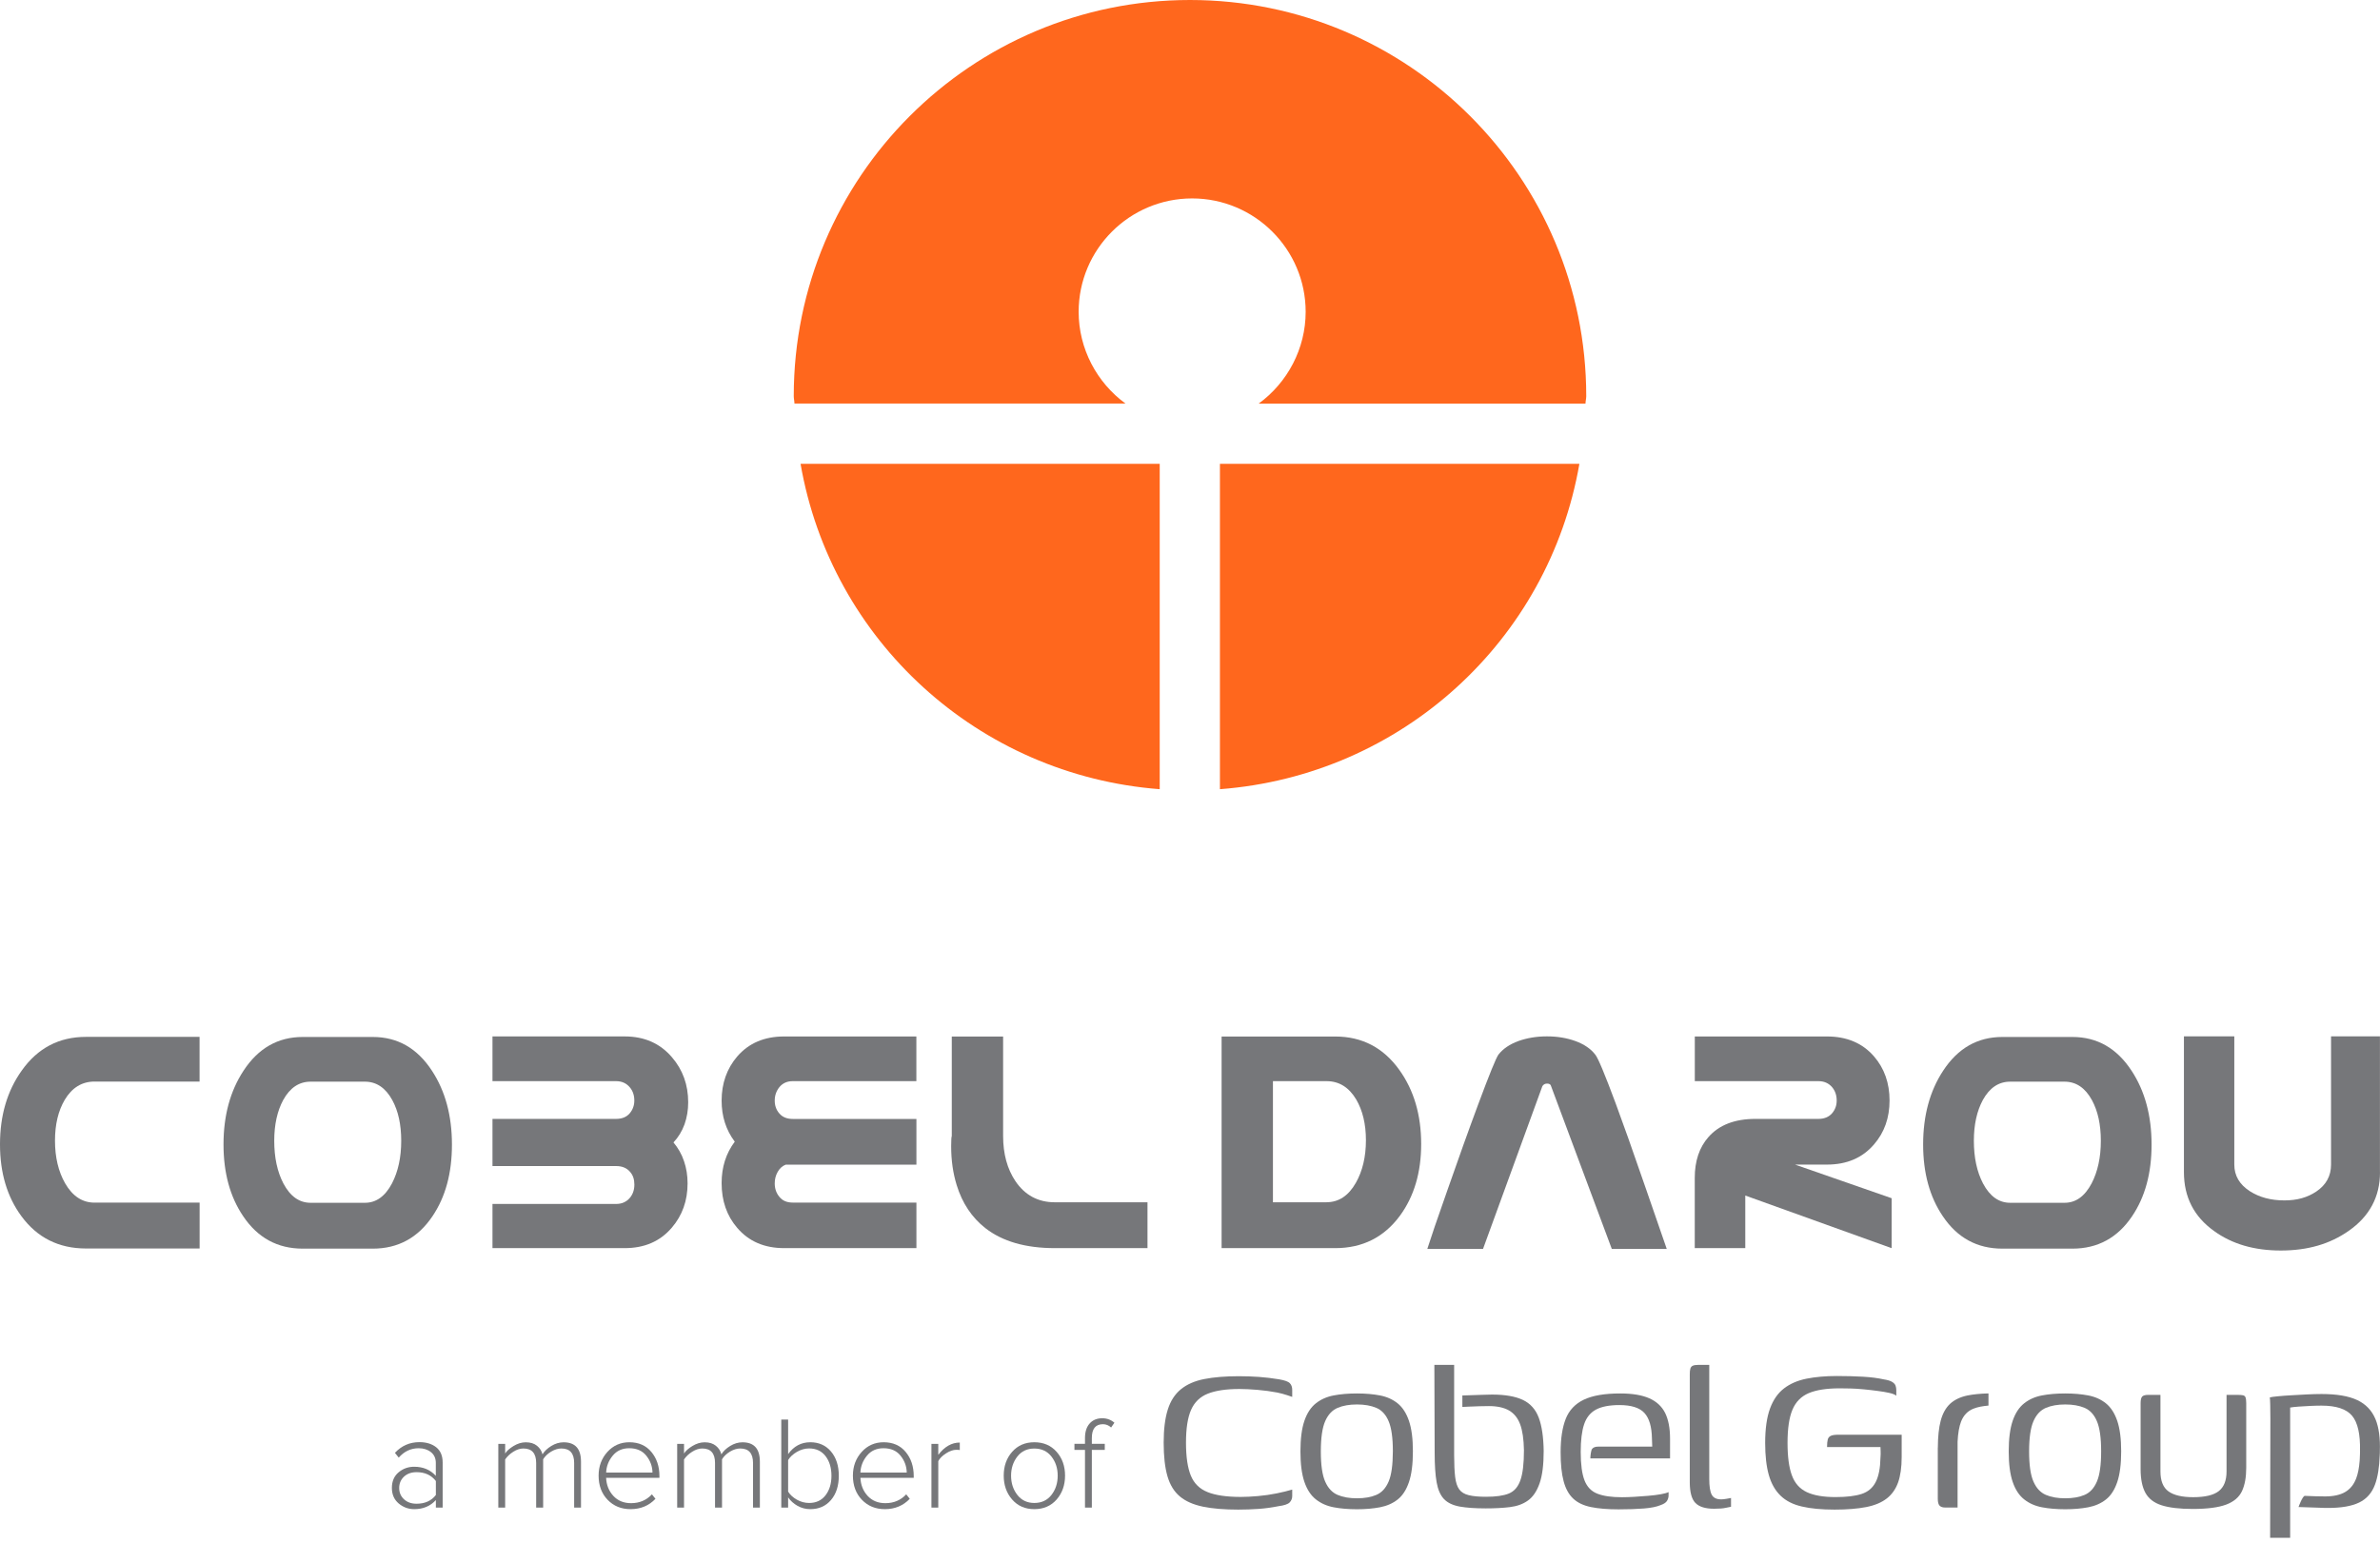
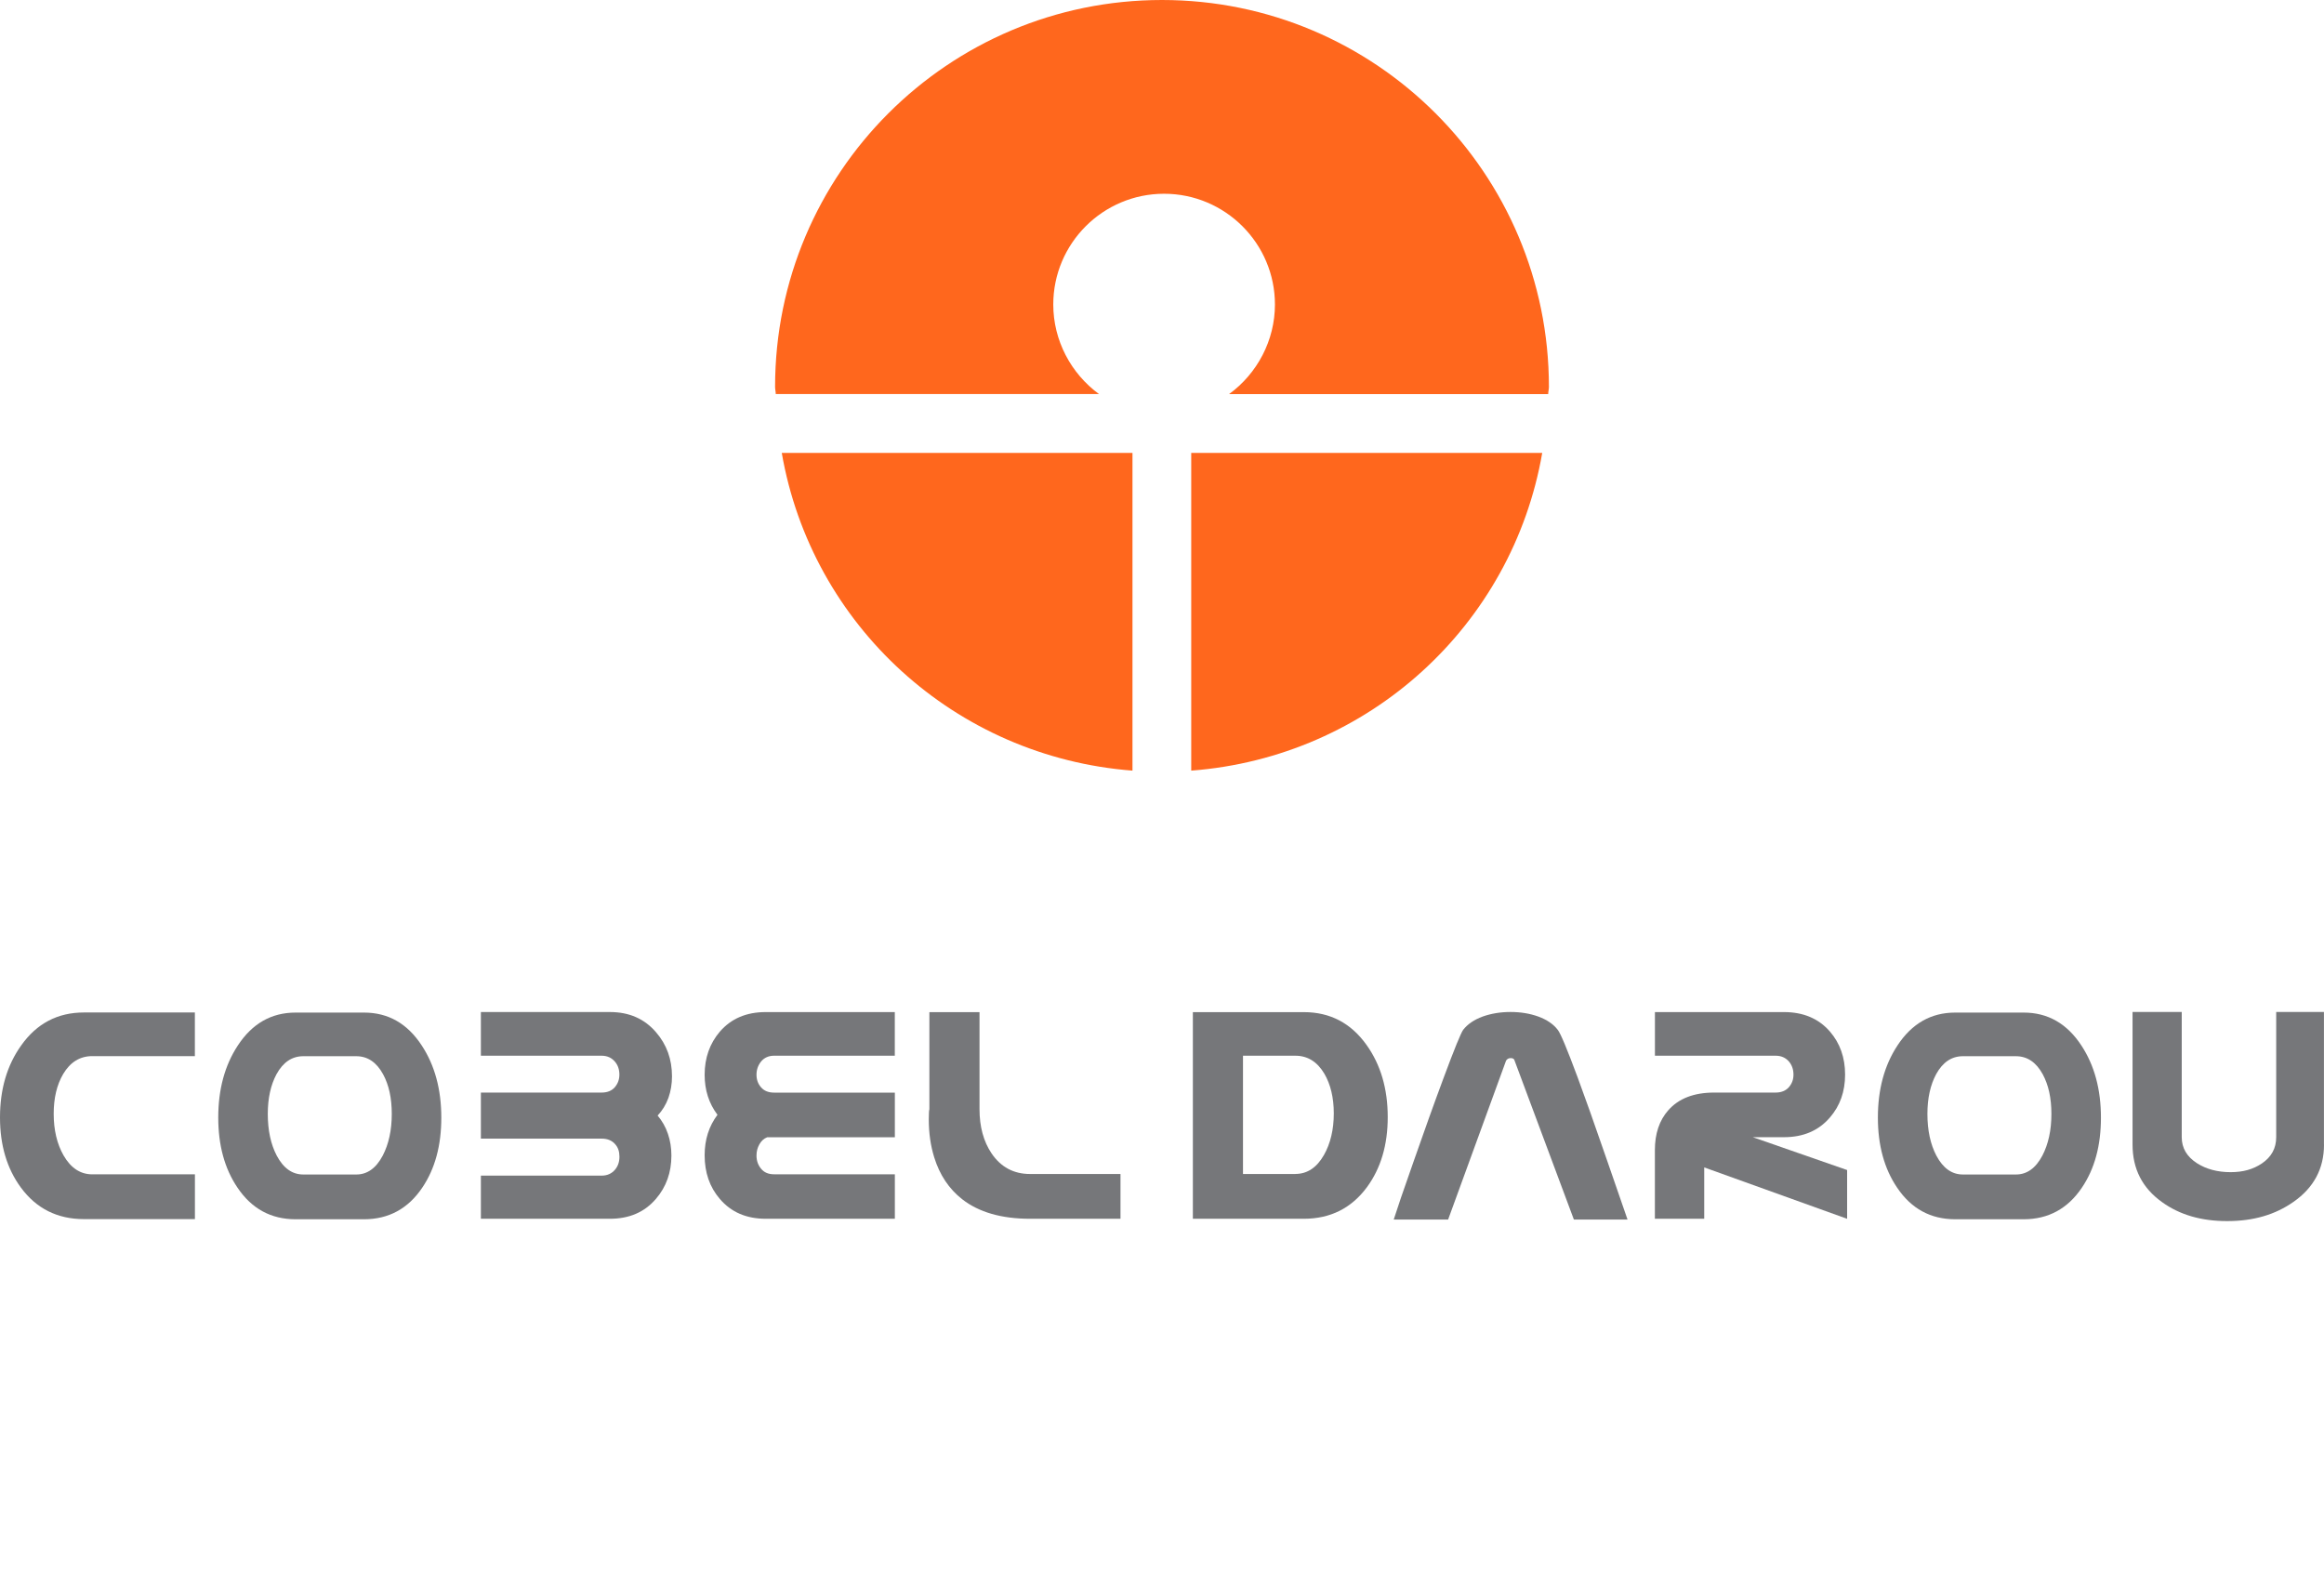
- <svg xmlns="http://www.w3.org/2000/svg" version="1.1" id="Layer_1" x="0px" y="0px" viewBox="0 0 469.16 304.11" style="enable-background:new 0 0 469.16 304.11;" xml:space="preserve">
+ <svg xmlns="http://www.w3.org/2000/svg" version="1.1" id="Layer_1" x="0px" y="0px" viewBox="0 0 469.16 321.91" style="enable-background:new 0 0 469.16 321.91;" xml:space="preserve">
  <style type="text/css">
	.st0{fill:none;stroke:#CCCCCC;stroke-miterlimit:10;}
	.st1{fill:#505557;}
	.st2{fill:#F49020;}
	.st3{fill:#706F6F;}
	.st4{fill:#008D6A;}
	.st5{fill:#008BD2;}
	.st6{fill:#76777A;}
	.st7{fill-rule:evenodd;clip-rule:evenodd;fill:#FF671D;}
	.st8{fill:#FF671D;}
</style>
  <g>
-     <g>
-       <path class="st8" d="M221.88,79.57c-5.68-4.14-9.25-10.84-9.25-18.09c0-12.34,10.03-22.36,22.37-22.36    c12.34,0,22.38,10.03,22.38,22.36c0,7.25-3.58,13.95-9.26,18.09h64.42c0.01-0.5,0.15-0.96,0.15-1.47    C312.68,34.97,277.7,0,234.58,0c-43.14,0-78.11,34.97-78.11,78.09c0,0.51,0.13,0.97,0.14,1.47H221.88z" />
-       <path class="st8" d="M240.48,91.44v64.15c35.84-2.72,64.83-29.33,70.86-64.15H240.48z" />
-       <path class="st8" d="M228.61,91.44h-70.8c6.02,34.79,34.98,61.4,70.8,64.15V91.44z" />
-       <path class="st6" d="M406.98,237.13c2.21,0,3.98-1.27,5.33-3.82c1.21-2.33,1.82-5.13,1.82-8.41c0-3.18-0.58-5.86-1.76-8.02    c-1.32-2.41-3.12-3.63-5.4-3.63h-10.71c-2.27,0-4.07,1.21-5.4,3.63c-1.16,2.16-1.76,4.84-1.76,8.02c0,3.3,0.6,6.11,1.8,8.41    c1.35,2.55,3.13,3.82,5.36,3.82H406.98z M408.53,246.17h-13.82c-4.97,0-8.88-2.14-11.73-6.39c-2.59-3.82-3.88-8.54-3.88-14.14    c0-5.69,1.31-10.54,3.94-14.54c2.91-4.45,6.8-6.66,11.67-6.66h13.82c4.86,0,8.75,2.21,11.66,6.66c2.63,4,3.94,8.86,3.94,14.57    c0,5.61-1.27,10.31-3.84,14.11C417.44,244.03,413.5,246.17,408.53,246.17" />
-       <path class="st6" d="M71.94,237.13c2.21,0,3.98-1.27,5.33-3.82c1.21-2.33,1.82-5.13,1.82-8.41c0-3.18-0.58-5.86-1.76-8.02    c-1.32-2.41-3.12-3.63-5.4-3.63H61.22c-2.27,0-4.07,1.21-5.4,3.63c-1.16,2.16-1.76,4.84-1.76,8.02c0,3.3,0.6,6.11,1.8,8.41    c1.35,2.55,3.13,3.82,5.36,3.82H71.94z M73.49,246.17H59.67c-4.97,0-8.88-2.14-11.73-6.39c-2.59-3.82-3.88-8.54-3.88-14.14    c0-5.69,1.31-10.54,3.94-14.54c2.91-4.45,6.8-6.66,11.67-6.66h13.82c4.87,0,8.76,2.21,11.66,6.66c2.63,4,3.94,8.86,3.94,14.57    c0,5.61-1.27,10.31-3.84,14.11C82.4,244.03,78.46,246.17,73.49,246.17" />
-       <path class="st6" d="M328.56,246.23h-10.83l-11.97-32.09c-0.07-0.34-0.33-0.51-0.79-0.51c-0.42,0-0.72,0.18-0.93,0.51l-11.7,32.09    h-10.98c0.62-1.98,1.96-5.92,4.04-11.81c2.06-5.9,4.05-11.48,6.01-16.74c2.17-5.85,3.5-9.1,3.97-9.76    c0.91-1.16,2.22-2.05,3.94-2.68c1.72-0.61,3.59-0.92,5.62-0.92c2.04,0,3.91,0.31,5.6,0.92c1.72,0.63,3.03,1.51,3.93,2.68    c0.56,0.68,1.9,3.91,4.05,9.69c1.32,3.55,3.3,9.12,5.93,16.74C326.04,238.97,327.4,242.93,328.56,246.23" />
-       <path class="st6" d="M261.5,237.02c2.39,0,4.32-1.27,5.77-3.82c1.32-2.32,1.99-5.13,1.99-8.4c0-3.19-0.65-5.87-1.91-8.03    c-1.44-2.41-3.38-3.62-5.85-3.62h-10.57v23.88H261.5z M263.2,246.07h-22.39v-41.72h22.39c5.3,0,9.52,2.2,12.67,6.62    c2.85,3.98,4.28,8.85,4.28,14.58c0,5.6-1.39,10.32-4.2,14.15C272.82,243.93,268.58,246.07,263.2,246.07" />
-       <path class="st6" d="M39.34,246.14H16.95c-5.37,0-9.62-2.13-12.74-6.38C1.4,235.93,0,231.22,0,225.61    c0-5.69,1.42-10.54,4.28-14.54c3.15-4.45,7.37-6.65,12.67-6.65h22.39v8.81H18.64c-2.49,0-4.46,1.21-5.89,3.62    c-1.27,2.16-1.91,4.84-1.91,8.03c0,3.27,0.67,6.08,1.99,8.4c1.47,2.55,3.4,3.82,5.81,3.82h20.71V246.14z" />
-       <path class="st6" d="M132.76,225.23c0.92,1.1,1.63,2.34,2.08,3.7c0.47,1.37,0.7,2.83,0.7,4.38c0,3.41-1.04,6.31-3.11,8.73    c-2.31,2.7-5.39,4.03-9.31,4.03H97.08v-8.71h24.37c1.13,0,2.02-0.4,2.7-1.19c0.6-0.71,0.9-1.58,0.9-2.63    c0-1.03-0.27-1.87-0.86-2.52c-0.65-0.76-1.56-1.13-2.74-1.13H97.08v-9.3h24.37c1.15,0,2.04-0.36,2.66-1.07    c0.62-0.72,0.93-1.57,0.93-2.55c0-1.04-0.3-1.92-0.9-2.62c-0.68-0.8-1.57-1.2-2.7-1.2H97.08v-8.82h26.04c3.88,0,7,1.36,9.34,4.11    c2.14,2.48,3.2,5.44,3.2,8.88c0,1.53-0.24,2.97-0.72,4.34C134.44,223.03,133.71,224.22,132.76,225.23" />
-       <path class="st6" d="M180.64,246.07h-26.05c-3.91,0-6.99-1.33-9.27-4c-2.05-2.38-3.07-5.33-3.07-8.82c0-3.15,0.86-5.86,2.59-8.17    c-1.73-2.3-2.59-4.99-2.59-8.09c0-3.4,1.03-6.31,3.07-8.7c2.28-2.64,5.36-3.95,9.27-3.95h26.05v8.81h-24.37    c-1.1,0-1.96,0.39-2.6,1.14c-0.63,0.77-0.95,1.66-0.95,2.69c0,1,0.3,1.85,0.92,2.55c0.61,0.71,1.48,1.07,2.64,1.07h24.37v8.76    v0.25h-25.76c-0.68,0.26-1.2,0.74-1.59,1.43c-0.39,0.69-0.58,1.43-0.58,2.27c0,1.02,0.3,1.91,0.92,2.65    c0.61,0.76,1.48,1.13,2.64,1.13h24.37V246.07z" />
-       <path class="st6" d="M226.2,246.07h-18.26c-5.77,0-10.35-1.32-13.72-3.96c-2.64-2.08-4.53-4.89-5.63-8.46    c-0.73-2.36-1.09-4.9-1.09-7.66c0-0.63,0.01-1.08,0.03-1.33c0.01-0.28,0.03-0.5,0.09-0.71v-19.6h10.12v19.6    c0,3.53,0.81,6.5,2.43,8.92c1.88,2.77,4.47,4.16,7.77,4.16h18.26V246.07z" />
-       <path class="st6" d="M372.87,246.07l-28.83-10.37v10.37h-9.96v-13.84c0-3.32,0.89-6.01,2.7-8.06c2.09-2.38,5.18-3.58,9.26-3.58    h12.41c1.16,0,2.04-0.37,2.67-1.07c0.63-0.72,0.94-1.57,0.94-2.54c0-1.05-0.3-1.92-0.9-2.64c-0.68-0.79-1.57-1.19-2.7-1.19h-24.37    v-8.81h26.05c3.9,0,6.99,1.3,9.27,3.92c2.05,2.37,3.07,5.28,3.07,8.7c0,3.42-1.02,6.31-3.07,8.67c-2.28,2.65-5.37,3.97-9.27,3.97    h-6.29l19.04,6.63V246.07z" />
-       <path class="st6" d="M469.16,231.11c0,4.83-2.05,8.67-6.15,11.54c-3.7,2.6-8.07,3.89-13.42,3.89c-5.2,0-9.58-1.27-13.12-3.83    c-3.98-2.84-5.96-6.71-5.96-11.61v-26.78h9.93v25.28c0,2.18,1.02,3.92,3.07,5.25c1.88,1.2,4.14,1.81,6.8,1.81    c2.54,0,4.54-0.58,6.28-1.74c1.95-1.31,2.92-3.07,2.92-5.32v-25.28h9.64V231.11z" />
-     </g>
-     <g>
-       <g>
-         <path class="st6" d="M252.12,271.93c-1.34-0.22-2.65-0.38-3.93-0.47c-1.28-0.09-2.61-0.14-3.98-0.14c-2.67,0-4.95,0.19-6.82,0.56     c-1.88,0.37-3.41,1.04-4.6,2.01c-1.19,0.97-2.05,2.3-2.59,4.01c-0.54,1.71-0.81,3.88-0.81,6.52c0,2.71,0.25,4.92,0.75,6.63     c0.5,1.71,1.32,3.04,2.45,3.98c1.13,0.95,2.65,1.61,4.54,2.01c1.89,0.39,4.21,0.58,6.96,0.58c1.37,0,2.71-0.05,4.01-0.14     c1.3-0.09,2.6-0.27,3.9-0.53c1.15-0.15,1.89-0.4,2.23-0.75c0.33-0.35,0.5-0.77,0.5-1.25v-1.28c-0.86,0.26-1.88,0.51-3.06,0.75     c-1.19,0.24-2.41,0.42-3.68,0.53c-1.26,0.11-2.39,0.17-3.4,0.17c-2.79,0-4.97-0.32-6.54-0.95c-1.58-0.63-2.68-1.72-3.31-3.26     c-0.63-1.54-0.95-3.7-0.95-6.49c0-2.79,0.33-4.94,1-6.46c0.67-1.52,1.77-2.59,3.31-3.2c1.54-0.61,3.61-0.92,6.21-0.92     c1.04,0,2.23,0.06,3.57,0.17c1.34,0.11,2.64,0.29,3.9,0.53c1.26,0.24,2.95,0.86,2.95,0.86v-1.39c0-0.56-0.16-0.99-0.47-1.31     C253.95,272.37,253.23,272.12,252.12,271.93z" />
-         <path class="st6" d="M275.51,276.67c-0.97-0.78-2.13-1.3-3.48-1.56c-1.36-0.26-2.87-0.39-4.54-0.39c-1.71,0-3.24,0.13-4.59,0.39     c-1.36,0.26-2.53,0.78-3.51,1.56c-0.99,0.78-1.74,1.93-2.26,3.45c-0.52,1.52-0.78,3.53-0.78,6.02s0.26,4.49,0.78,6.01     c0.52,1.52,1.27,2.67,2.26,3.45c0.98,0.78,2.15,1.3,3.51,1.56c1.35,0.26,2.89,0.39,4.59,0.39c1.67,0,3.18-0.13,4.54-0.39     c1.35-0.26,2.52-0.77,3.48-1.53c0.97-0.76,1.71-1.9,2.23-3.43c0.52-1.52,0.78-3.55,0.78-6.07c0-2.49-0.26-4.49-0.78-6.02     C277.22,278.6,276.48,277.45,275.51,276.67z M273.73,292.1c-0.56,1.3-1.36,2.17-2.42,2.62c-1.06,0.45-2.33,0.67-3.82,0.67     c-1.49,0-2.76-0.22-3.81-0.67c-1.06-0.45-1.88-1.32-2.45-2.62c-0.58-1.3-0.86-3.29-0.86-5.96c0-2.67,0.29-4.66,0.86-5.96     c0.57-1.3,1.39-2.17,2.45-2.62c1.06-0.45,2.33-0.67,3.81-0.67c1.48,0,2.76,0.22,3.82,0.67c1.06,0.45,1.87,1.32,2.42,2.62     c0.56,1.3,0.84,3.29,0.84,5.96C274.56,288.81,274.29,290.8,273.73,292.1z" />
-         <path class="st6" d="M325.11,275.67c-1.43-0.63-3.33-0.95-5.71-0.95c-3.08,0-5.48,0.41-7.19,1.23c-1.71,0.82-2.9,2.08-3.57,3.79     c-0.67,1.71-1,3.9-1,6.57c0,2.34,0.19,4.24,0.59,5.71c0.39,1.47,1.02,2.61,1.89,3.43c0.87,0.82,2.04,1.37,3.51,1.67     c1.47,0.3,3.28,0.45,5.43,0.45c1.93,0,3.59-0.06,4.99-0.17c1.39-0.11,2.5-0.33,3.31-0.67c0.63-0.22,1.05-0.5,1.25-0.83     c0.2-0.33,0.31-0.69,0.31-1.06v-0.67c-0.3,0.15-0.81,0.29-1.53,0.42c-0.72,0.13-1.55,0.23-2.48,0.31     c-0.93,0.08-1.85,0.14-2.76,0.2c-0.91,0.05-1.72,0.08-2.42,0.08c-2.04,0-3.66-0.23-4.85-0.7c-1.19-0.46-2.03-1.34-2.53-2.62     c-0.5-1.28-0.75-3.15-0.75-5.6c0-2.3,0.22-4.12,0.67-5.46c0.45-1.34,1.23-2.3,2.34-2.9c1.11-0.59,2.65-0.89,4.62-0.89     c2.34,0,3.98,0.52,4.93,1.56c0.95,1.04,1.44,2.71,1.48,5.01l0.06,1.62h-10.64c-0.59,0-1,0.16-1.23,0.47     c-0.22,0.32-0.33,1.42-0.33,1.86h15.71v-3.9c0-2.08-0.33-3.77-0.97-5.07C327.58,277.26,326.54,276.3,325.11,275.67z" />
-         <path class="st6" d="M340.34,295.49c-0.45,0.08-0.8,0.11-1.06,0.11c-0.93,0-1.55-0.32-1.87-0.95c-0.32-0.63-0.47-1.65-0.47-3.06     v-20.11c0-0.67,0-2.36,0-2.39h-2.23c-0.45,0-0.79,0.06-1.03,0.17c-0.24,0.11-0.4,0.31-0.47,0.59c-0.08,0.28-0.11,0.64-0.11,1.09     v21.28c0,1.97,0.37,3.33,1.11,4.09c0.74,0.76,1.97,1.14,3.68,1.14c1,0,1.75-0.06,2.25-0.17c0.5-0.11,0.86-0.19,1.09-0.22v-1.73     C341.09,295.36,340.79,295.42,340.34,295.49z" />
-         <path class="st6" d="M300.21,276c-1.47-0.7-3.5-1.06-6.1-1.06c-0.52,0-1.17,0.02-1.95,0.05c-0.78,0.04-1.58,0.07-2.39,0.08     c-0.56,0.01-1.05,0.03-1.5,0.05v2.26c0.38-0.02,0.79-0.03,1.25-0.06c0.72-0.04,1.44-0.06,2.15-0.08c0.7-0.02,1.32-0.03,1.84-0.03     c1.63,0,2.95,0.29,3.95,0.86c1,0.58,1.74,1.49,2.2,2.73c0.46,1.24,0.71,2.94,0.75,5.1c0,2.64-0.23,4.61-0.7,5.93     c-0.46,1.32-1.23,2.19-2.28,2.62c-1.06,0.43-2.55,0.64-4.48,0.64c-1.41,0-2.54-0.1-3.4-0.31c-0.85-0.2-1.48-0.58-1.89-1.14     c-0.41-0.56-0.68-1.37-0.81-2.45c-0.13-1.08-0.2-2.51-0.2-4.29v-17.82h-3.9l0.06,17.38c0,2.41,0.13,4.34,0.39,5.79     c0.26,1.45,0.74,2.54,1.45,3.29c0.71,0.74,1.74,1.23,3.09,1.48c1.35,0.24,3.07,0.36,5.15,0.36c1.74,0,3.32-0.08,4.73-0.25     c1.41-0.17,2.61-0.6,3.59-1.31c0.98-0.7,1.74-1.83,2.28-3.37c0.54-1.54,0.81-3.67,0.81-6.38c-0.04-2.75-0.36-4.94-0.97-6.57     C302.72,277.87,301.68,276.71,300.21,276z" />
-       </g>
-       <g>
-         <path class="st6" d="M360.91,283.07c-0.32,0.15-0.52,0.39-0.61,0.72s-0.14,0.83-0.14,1.5h10.53c0,0.19,0.01,0.46,0.03,0.81     c0.02,0.35,0.01,0.77-0.03,1.25c-0.04,2.08-0.35,3.7-0.95,4.85c-0.59,1.15-1.52,1.93-2.79,2.34c-1.26,0.41-2.97,0.61-5.12,0.61     c-2.38,0-4.26-0.32-5.65-0.97c-1.39-0.65-2.38-1.75-2.95-3.31c-0.58-1.56-0.86-3.7-0.86-6.41c0-2.82,0.32-5,0.97-6.54     s1.72-2.63,3.2-3.26c1.49-0.63,3.53-0.95,6.13-0.95c0.56,0,1.25,0.01,2.09,0.03c0.84,0.02,1.72,0.08,2.65,0.17     c0.93,0.09,1.83,0.19,2.7,0.31c0.87,0.11,1.64,0.24,2.31,0.39c0.67,0.15,1.13,0.33,1.39,0.56v-1.11c0-0.3-0.05-0.59-0.14-0.86     c-0.09-0.28-0.32-0.53-0.67-0.75c-0.35-0.22-0.9-0.39-1.64-0.5c-1.15-0.26-2.52-0.44-4.09-0.53c-1.58-0.09-3.3-0.14-5.15-0.14     c-2.27,0-4.27,0.18-6.02,0.53c-1.74,0.35-3.22,0.99-4.43,1.92c-1.21,0.93-2.13,2.26-2.76,3.98c-0.63,1.73-0.95,3.98-0.95,6.77     c0,2.53,0.24,4.63,0.72,6.32c0.48,1.69,1.25,3.04,2.31,4.07s2.46,1.74,4.21,2.14c1.74,0.41,3.9,0.61,6.46,0.61     c2.45,0,4.52-0.17,6.21-0.5c1.69-0.33,3.04-0.9,4.07-1.7c1.02-0.8,1.76-1.86,2.23-3.17c0.46-1.32,0.7-2.98,0.7-4.99v-4.4h-12.48     C361.72,282.85,361.23,282.93,360.91,283.07z" />
-         <path class="st6" d="M415.13,276.67c-0.97-0.78-2.13-1.3-3.48-1.56c-1.36-0.26-2.87-0.39-4.54-0.39c-1.71,0-3.24,0.13-4.59,0.39     c-1.36,0.26-2.53,0.78-3.51,1.56c-0.99,0.78-1.74,1.93-2.26,3.45c-0.52,1.52-0.78,3.53-0.78,6.02s0.26,4.49,0.78,6.01     c0.52,1.52,1.27,2.67,2.26,3.45c0.98,0.78,2.15,1.3,3.51,1.56c1.35,0.26,2.89,0.39,4.59,0.39c1.67,0,3.18-0.13,4.54-0.39     c1.35-0.26,2.52-0.77,3.48-1.53c0.97-0.76,1.71-1.9,2.23-3.43c0.52-1.52,0.78-3.55,0.78-6.07c0-2.49-0.26-4.49-0.78-6.02     C416.84,278.6,416.1,277.45,415.13,276.67z M413.35,292.1c-0.56,1.3-1.36,2.17-2.42,2.62c-1.06,0.45-2.33,0.67-3.82,0.67     c-1.49,0-2.76-0.22-3.81-0.67c-1.06-0.45-1.88-1.32-2.45-2.62c-0.58-1.3-0.86-3.29-0.86-5.96c0-2.67,0.29-4.66,0.86-5.96     c0.57-1.3,1.39-2.17,2.45-2.62c1.06-0.45,2.33-0.67,3.81-0.67c1.48,0,2.76,0.22,3.82,0.67c1.06,0.45,1.87,1.32,2.42,2.62     c0.56,1.3,0.84,3.29,0.84,5.96C414.19,288.81,413.91,290.8,413.35,292.1z" />
-         <path class="st6" d="M442.15,275.08c-0.26-0.05-0.61-0.08-1.06-0.08c-0.07,0-0.22,0-0.45,0c-0.22,0-0.46,0-0.7,0s-0.46,0-0.67,0     c-0.2,0-0.33,0-0.36,0v15.1c0,1.78-0.51,3.07-1.53,3.87c-1.02,0.8-2.7,1.2-5.04,1.2c-2.19,0-3.82-0.38-4.87-1.14     c-1.06-0.76-1.59-2.07-1.59-3.93V275c-0.41,0-0.81,0-1.2,0c-0.39,0-0.79,0-1.2,0c-0.59,0-0.99,0.11-1.2,0.33     c-0.2,0.22-0.31,0.65-0.31,1.28v13.03c0,1.97,0.32,3.53,0.95,4.68c0.63,1.15,1.7,1.97,3.2,2.45s3.55,0.72,6.15,0.72     c2.86,0,5.05-0.29,6.57-0.86c1.52-0.57,2.56-1.47,3.12-2.67c0.56-1.21,0.83-2.74,0.83-4.6v-12.75c0-0.52-0.05-0.89-0.14-1.11     C442.58,275.28,442.41,275.14,442.15,275.08z" />
-         <path class="st6" d="M468.27,279.79c-0.71-1.71-1.9-2.96-3.59-3.76c-1.69-0.8-4.04-1.2-7.05-1.2c-0.85,0-1.81,0.03-2.87,0.08     c-1.06,0.06-2.09,0.11-3.09,0.17c-1,0.06-1.89,0.12-2.67,0.2c-0.78,0.07-1.3,0.15-1.56,0.22c0.04,0.22,0.06,0.72,0.08,1.48     c0.02,0.76,0.03,1.66,0.03,2.7l-0.05,23.5h3.95V277.5c0.37-0.07,0.94-0.14,1.7-0.19c0.76-0.06,1.56-0.1,2.4-0.14     c0.83-0.04,1.53-0.05,2.09-0.05c2.9,0,4.9,0.67,6.02,2c1.11,1.33,1.63,3.63,1.56,6.91h0c0,0.04,0,0.08,0,0.12     c0,0.2-0.01,0.38-0.01,0.57c-0.01,0.32-0.02,0.63-0.04,0.92c-0.01,0.12-0.02,0.24-0.02,0.36c-0.11,1.38-0.33,2.53-0.67,3.43     c-0.46,1.24-1.2,2.15-2.2,2.73c-1,0.58-2.32,0.86-3.95,0.86c-0.52,0-1.13-0.01-1.84-0.03c-0.71-0.02-1.42-0.05-2.14-0.08     c-0.46-0.02-1.25,2.2-1.25,2.2c0.46,0.02,0.94,0.04,1.5,0.05c0.82,0.02,1.61,0.05,2.39,0.08c0.78,0.04,1.43,0.05,1.95,0.05     c2.6,0,4.63-0.35,6.1-1.06c1.47-0.71,2.51-1.88,3.12-3.51c0.56-1.49,0.87-3.47,0.95-5.89c0.01-0.15,0.02-0.28,0.02-0.43     c0-0.09,0-0.16,0-0.25c0,0,0,0,0-0.01c0,0,0,0,0,0C469.22,283.57,468.95,281.44,468.27,279.79z" />
-         <path class="st6" d="M384.41,276.76c-0.85,0.8-1.47,1.91-1.85,3.34c-0.36,1.37-0.55,3.14-0.56,5.28c0,0.02-0.01,0.04-0.01,0.06     v0.22c0,0,0,0,0,0.01c0,0,0,0,0,0v9.81c0,0.67,0.12,1.12,0.36,1.37c0.24,0.24,0.6,0.36,1.09,0.36h2.45v-12.97     c0.08-1.67,0.31-3,0.69-3.98c0.49-1.25,1.31-2.1,2.47-2.55c0.78-0.31,1.77-0.5,2.93-0.6v-2.4c-1.6,0.04-2.99,0.18-4.15,0.41     C386.41,275.42,385.27,275.97,384.41,276.76z" />
-       </g>
-       <g>
-         <path class="st6" d="M87.27,297.22h-1.35v-1.48c-1.09,1.2-2.51,1.79-4.27,1.79c-1.16,0-2.18-0.38-3.07-1.13     c-0.88-0.75-1.33-1.77-1.33-3.06c0-1.3,0.44-2.32,1.31-3.06c0.88-0.74,1.9-1.11,3.08-1.11c1.77,0,3.19,0.6,4.27,1.79v-2.55     c0-0.9-0.32-1.61-0.96-2.12c-0.64-0.51-1.45-0.77-2.42-0.77c-1.54,0-2.85,0.62-3.93,1.85l-0.75-0.94c1.3-1.4,2.91-2.11,4.84-2.11     c1.35,0,2.45,0.34,3.3,1.01c0.85,0.68,1.27,1.68,1.27,3.02V297.22z M82.12,296.46c1.65,0,2.91-0.57,3.8-1.72v-2.76     c-0.9-1.16-2.17-1.74-3.8-1.74c-1.02,0-1.85,0.29-2.48,0.88c-0.63,0.59-0.95,1.34-0.95,2.24c0,0.9,0.32,1.64,0.95,2.22     C80.27,296.17,81.09,296.46,82.12,296.46z" />
-         <path class="st6" d="M114.53,297.22h-1.35v-8.79c0-1.91-0.84-2.86-2.52-2.86c-0.66,0-1.33,0.21-2.02,0.62     c-0.69,0.42-1.21,0.92-1.57,1.51v9.52h-1.38v-8.79c0-1.91-0.84-2.86-2.52-2.86c-0.64,0-1.3,0.21-1.98,0.64s-1.21,0.93-1.61,1.52     v9.49h-1.35v-12.56h1.35v1.9c0.31-0.5,0.86-1,1.65-1.48s1.59-0.73,2.41-0.73c0.92,0,1.66,0.23,2.21,0.68     c0.56,0.45,0.92,1.01,1.09,1.69c0.38-0.62,0.96-1.17,1.74-1.65c0.78-0.48,1.59-0.72,2.42-0.72c2.29,0,3.43,1.27,3.43,3.82V297.22     z" />
-         <path class="st6" d="M124.3,297.53c-1.84,0-3.35-0.62-4.53-1.85c-1.18-1.23-1.77-2.82-1.77-4.76c0-1.84,0.58-3.39,1.73-4.67     c1.15-1.27,2.6-1.91,4.33-1.91c1.84,0,3.29,0.64,4.34,1.91c1.06,1.27,1.59,2.86,1.59,4.75v0.36h-10.51     c0.07,1.42,0.55,2.61,1.43,3.56c0.88,0.95,2.05,1.43,3.49,1.43c1.66,0,3.03-0.58,4.11-1.74l0.7,0.88     C127.92,296.85,126.28,297.53,124.3,297.53z M128.62,290.3c-0.02-1.21-0.42-2.31-1.21-3.3c-0.79-0.99-1.91-1.48-3.37-1.48     c-1.37,0-2.46,0.49-3.26,1.47c-0.81,0.98-1.24,2.09-1.29,3.32H128.62z" />
-         <path class="st6" d="M149.79,297.22h-1.35v-8.79c0-1.91-0.84-2.86-2.52-2.86c-0.66,0-1.33,0.21-2.02,0.62     c-0.69,0.42-1.21,0.92-1.57,1.51v9.52h-1.38v-8.79c0-1.91-0.84-2.86-2.52-2.86c-0.64,0-1.3,0.21-1.98,0.64s-1.21,0.93-1.61,1.52     v9.49h-1.35v-12.56h1.35v1.9c0.31-0.5,0.86-1,1.65-1.48s1.59-0.73,2.41-0.73c0.92,0,1.66,0.23,2.21,0.68     c0.56,0.45,0.92,1.01,1.09,1.69c0.38-0.62,0.96-1.17,1.74-1.65c0.78-0.48,1.59-0.72,2.42-0.72c2.29,0,3.43,1.27,3.43,3.82V297.22     z" />
-         <path class="st6" d="M155.36,297.22h-1.35v-17.35h1.35v6.81c1.11-1.56,2.57-2.34,4.37-2.34c1.68,0,3.04,0.6,4.07,1.81     c1.03,1.21,1.55,2.81,1.55,4.8c0,1.99-0.52,3.59-1.55,4.79c-1.03,1.2-2.39,1.79-4.07,1.79c-0.9,0-1.74-0.22-2.51-0.65     c-0.77-0.43-1.39-0.99-1.86-1.67V297.22z M155.36,294.07c0.38,0.62,0.95,1.15,1.72,1.59c0.76,0.43,1.57,0.65,2.42,0.65     c1.37,0,2.45-0.5,3.23-1.51c0.78-1.01,1.17-2.29,1.17-3.85c0-1.58-0.39-2.87-1.17-3.88c-0.78-1.01-1.86-1.51-3.23-1.51     c-0.83,0-1.63,0.23-2.41,0.68c-0.77,0.45-1.35,0.99-1.73,1.61V294.07z" />
-         <path class="st6" d="M174.43,297.53c-1.84,0-3.35-0.62-4.53-1.85c-1.18-1.23-1.77-2.82-1.77-4.76c0-1.84,0.58-3.39,1.73-4.67     c1.15-1.27,2.6-1.91,4.33-1.91c1.84,0,3.29,0.64,4.34,1.91c1.06,1.27,1.59,2.86,1.59,4.75v0.36h-10.51     c0.07,1.42,0.55,2.61,1.43,3.56c0.88,0.95,2.05,1.43,3.49,1.43c1.66,0,3.03-0.58,4.11-1.74l0.7,0.88     C178.04,296.85,176.4,297.53,174.43,297.53z M178.74,290.3c-0.02-1.21-0.42-2.31-1.21-3.3c-0.79-0.99-1.91-1.48-3.37-1.48     c-1.37,0-2.46,0.49-3.26,1.47c-0.81,0.98-1.24,2.09-1.29,3.32H178.74z" />
-         <path class="st6" d="M184.96,297.22h-1.35v-12.56h1.35v2.16c1.23-1.61,2.64-2.42,4.24-2.42v1.48c-0.16-0.03-0.38-0.05-0.68-0.05     c-0.62,0-1.3,0.23-2.03,0.7c-0.73,0.47-1.24,0.98-1.53,1.53V297.22z" />
-         <path class="st6" d="M203.89,297.53c-1.8,0-3.26-0.63-4.37-1.9s-1.66-2.84-1.66-4.71s0.55-3.44,1.66-4.69     c1.11-1.26,2.57-1.89,4.37-1.89c1.82,0,3.29,0.63,4.4,1.89c1.11,1.26,1.66,2.82,1.66,4.69s-0.56,3.44-1.66,4.71     C207.18,296.89,205.71,297.53,203.89,297.53z M203.89,296.31c1.42,0,2.54-0.52,3.37-1.57c0.82-1.05,1.24-2.32,1.24-3.81     c0-1.47-0.41-2.73-1.24-3.78c-0.82-1.05-1.95-1.57-3.37-1.57c-1.4,0-2.52,0.52-3.34,1.57c-0.82,1.05-1.24,2.31-1.24,3.78     c0,1.47,0.41,2.74,1.24,3.8C201.37,295.78,202.49,296.31,203.89,296.31z" />
-         <path class="st6" d="M215.23,297.22h-1.35v-11.37h-2.08v-1.2h2.08v-1.14c0-1.21,0.3-2.17,0.91-2.86c0.61-0.69,1.44-1.04,2.5-1.04     c0.92,0,1.72,0.3,2.39,0.88l-0.65,0.94c-0.47-0.43-1.01-0.65-1.61-0.65c-1.46,0-2.19,0.91-2.19,2.73v1.14h2.55v1.2h-2.55V297.22z     " />
-       </g>
-     </g>
+     <path class="st8" d="M221.88,79.57c-5.68-4.14-9.25-10.84-9.25-18.09c0-12.34,10.03-22.36,22.37-22.36   c12.34,0,22.38,10.03,22.38,22.36c0,7.25-3.58,13.95-9.26,18.09h64.42c0.01-0.5,0.15-0.96,0.15-1.47C312.68,34.97,277.7,0,234.58,0   c-43.14,0-78.11,34.97-78.11,78.09c0,0.51,0.13,0.97,0.14,1.47H221.88z" />
+     <path class="st8" d="M240.48,91.44v64.15c35.84-2.72,64.83-29.33,70.86-64.15H240.48z" />
+     <path class="st8" d="M228.62,91.44h-70.8c6.02,34.79,34.98,61.4,70.8,64.15V91.44z" />
+     <path class="st6" d="M406.98,237.13c2.21,0,3.98-1.27,5.33-3.82c1.21-2.33,1.82-5.13,1.82-8.41c0-3.18-0.58-5.86-1.76-8.02   c-1.32-2.41-3.12-3.63-5.4-3.63h-10.71c-2.27,0-4.07,1.21-5.4,3.63c-1.16,2.16-1.76,4.84-1.76,8.02c0,3.3,0.6,6.11,1.8,8.41   c1.35,2.55,3.13,3.82,5.36,3.82H406.98z M408.53,246.17h-13.82c-4.97,0-8.88-2.14-11.73-6.39c-2.59-3.82-3.88-8.54-3.88-14.14   c0-5.69,1.31-10.54,3.94-14.54c2.91-4.45,6.8-6.66,11.67-6.66h13.82c4.86,0,8.75,2.21,11.66,6.66c2.63,4,3.94,8.86,3.94,14.57   c0,5.61-1.27,10.31-3.84,14.11C417.44,244.03,413.5,246.17,408.53,246.17" />
+     <path class="st6" d="M71.94,237.13c2.21,0,3.98-1.27,5.33-3.82c1.21-2.33,1.82-5.13,1.82-8.41c0-3.18-0.58-5.86-1.76-8.02   c-1.32-2.41-3.12-3.63-5.4-3.63H61.22c-2.27,0-4.07,1.21-5.4,3.63c-1.16,2.16-1.76,4.84-1.76,8.02c0,3.3,0.6,6.11,1.8,8.41   c1.35,2.55,3.13,3.82,5.36,3.82H71.94z M73.49,246.17H59.67c-4.97,0-8.88-2.14-11.73-6.39c-2.59-3.82-3.88-8.54-3.88-14.14   c0-5.69,1.31-10.54,3.94-14.54c2.91-4.45,6.8-6.66,11.67-6.66h13.82c4.87,0,8.76,2.21,11.66,6.66c2.63,4,3.94,8.86,3.94,14.57   c0,5.61-1.27,10.31-3.84,14.11C82.4,244.03,78.46,246.17,73.49,246.17" />
+     <path class="st6" d="M328.56,246.23h-10.83l-11.97-32.09c-0.07-0.34-0.33-0.51-0.79-0.51c-0.42,0-0.72,0.18-0.93,0.51l-11.7,32.09   h-10.98c0.62-1.98,1.96-5.92,4.04-11.81c2.06-5.9,4.05-11.48,6.01-16.74c2.17-5.85,3.5-9.1,3.97-9.76   c0.91-1.16,2.22-2.05,3.94-2.68c1.72-0.61,3.59-0.92,5.62-0.92c2.04,0,3.91,0.31,5.6,0.92c1.72,0.63,3.03,1.51,3.93,2.68   c0.56,0.68,1.9,3.91,4.05,9.69c1.32,3.55,3.3,9.12,5.93,16.74C326.04,238.97,327.4,242.93,328.56,246.23" />
+     <path class="st6" d="M261.5,237.02c2.39,0,4.32-1.27,5.77-3.82c1.32-2.32,1.99-5.13,1.99-8.4c0-3.19-0.65-5.87-1.91-8.03   c-1.44-2.41-3.38-3.62-5.85-3.62h-10.57v23.88H261.5z M263.2,246.07h-22.39v-41.72h22.39c5.3,0,9.52,2.2,12.67,6.62   c2.85,3.98,4.28,8.85,4.28,14.58c0,5.6-1.39,10.32-4.2,14.15C272.82,243.93,268.58,246.07,263.2,246.07" />
+     <path class="st6" d="M39.34,246.14H16.95c-5.37,0-9.62-2.13-12.74-6.38C1.4,235.93,0,231.22,0,225.61c0-5.69,1.42-10.54,4.28-14.54   c3.15-4.45,7.37-6.65,12.67-6.65h22.39v8.81H18.64c-2.49,0-4.46,1.21-5.89,3.62c-1.27,2.16-1.91,4.84-1.91,8.03   c0,3.27,0.67,6.08,1.99,8.4c1.47,2.55,3.4,3.82,5.81,3.82h20.71V246.14z" />
+     <path class="st6" d="M132.76,225.23c0.92,1.1,1.63,2.34,2.08,3.7c0.47,1.37,0.7,2.83,0.7,4.38c0,3.41-1.04,6.31-3.11,8.73   c-2.31,2.7-5.39,4.03-9.31,4.03H97.08v-8.71h24.37c1.13,0,2.02-0.4,2.7-1.19c0.6-0.71,0.9-1.58,0.9-2.63   c0-1.03-0.27-1.87-0.86-2.52c-0.65-0.76-1.56-1.13-2.74-1.13H97.08v-9.3h24.37c1.15,0,2.04-0.36,2.66-1.07   c0.62-0.72,0.93-1.57,0.93-2.55c0-1.04-0.3-1.92-0.9-2.62c-0.68-0.8-1.57-1.2-2.7-1.2H97.08v-8.82h26.04c3.88,0,7,1.36,9.34,4.11   c2.14,2.48,3.2,5.44,3.2,8.88c0,1.53-0.24,2.97-0.72,4.34C134.44,223.03,133.71,224.22,132.76,225.23" />
+     <path class="st6" d="M180.64,246.07h-26.05c-3.91,0-6.99-1.33-9.27-4c-2.05-2.38-3.07-5.33-3.07-8.82c0-3.15,0.86-5.86,2.59-8.17   c-1.73-2.3-2.59-4.99-2.59-8.09c0-3.4,1.03-6.31,3.07-8.7c2.28-2.64,5.36-3.95,9.27-3.95h26.05v8.81h-24.37   c-1.1,0-1.96,0.39-2.6,1.14c-0.63,0.77-0.95,1.66-0.95,2.69c0,1,0.3,1.85,0.92,2.55c0.61,0.71,1.48,1.07,2.64,1.07h24.37v8.76v0.25   h-25.76c-0.68,0.26-1.2,0.74-1.59,1.43c-0.39,0.69-0.58,1.43-0.58,2.27c0,1.02,0.3,1.91,0.92,2.65c0.61,0.76,1.48,1.13,2.64,1.13   h24.37V246.07z" />
+     <path class="st6" d="M226.2,246.07h-18.26c-5.77,0-10.35-1.32-13.72-3.96c-2.64-2.08-4.53-4.89-5.63-8.46   c-0.73-2.36-1.09-4.9-1.09-7.66c0-0.63,0.01-1.08,0.03-1.33c0.01-0.28,0.03-0.5,0.09-0.71v-19.6h10.12v19.6   c0,3.53,0.81,6.5,2.43,8.92c1.88,2.77,4.47,4.16,7.77,4.16h18.26V246.07z" />
+     <path class="st6" d="M372.87,246.07l-28.83-10.37v10.37h-9.96v-13.84c0-3.32,0.89-6.01,2.7-8.06c2.09-2.38,5.18-3.58,9.26-3.58   h12.41c1.16,0,2.04-0.37,2.67-1.07c0.63-0.72,0.94-1.57,0.94-2.54c0-1.05-0.3-1.92-0.9-2.64c-0.68-0.79-1.57-1.19-2.7-1.19h-24.37   v-8.81h26.05c3.9,0,6.99,1.3,9.27,3.92c2.05,2.37,3.07,5.28,3.07,8.7c0,3.42-1.02,6.31-3.07,8.67c-2.28,2.65-5.37,3.97-9.27,3.97   h-6.29l19.04,6.63V246.07z" />
+     <path class="st6" d="M469.16,231.11c0,4.83-2.05,8.67-6.15,11.54c-3.7,2.6-8.07,3.89-13.42,3.89c-5.2,0-9.58-1.27-13.12-3.83   c-3.98-2.84-5.96-6.71-5.96-11.61v-26.78h9.93v25.28c0,2.18,1.02,3.92,3.07,5.25c1.88,1.2,4.14,1.81,6.8,1.81   c2.54,0,4.54-0.58,6.28-1.74c1.95-1.31,2.92-3.07,2.92-5.32v-25.28h9.64V231.11z" />
  </g>
</svg>
